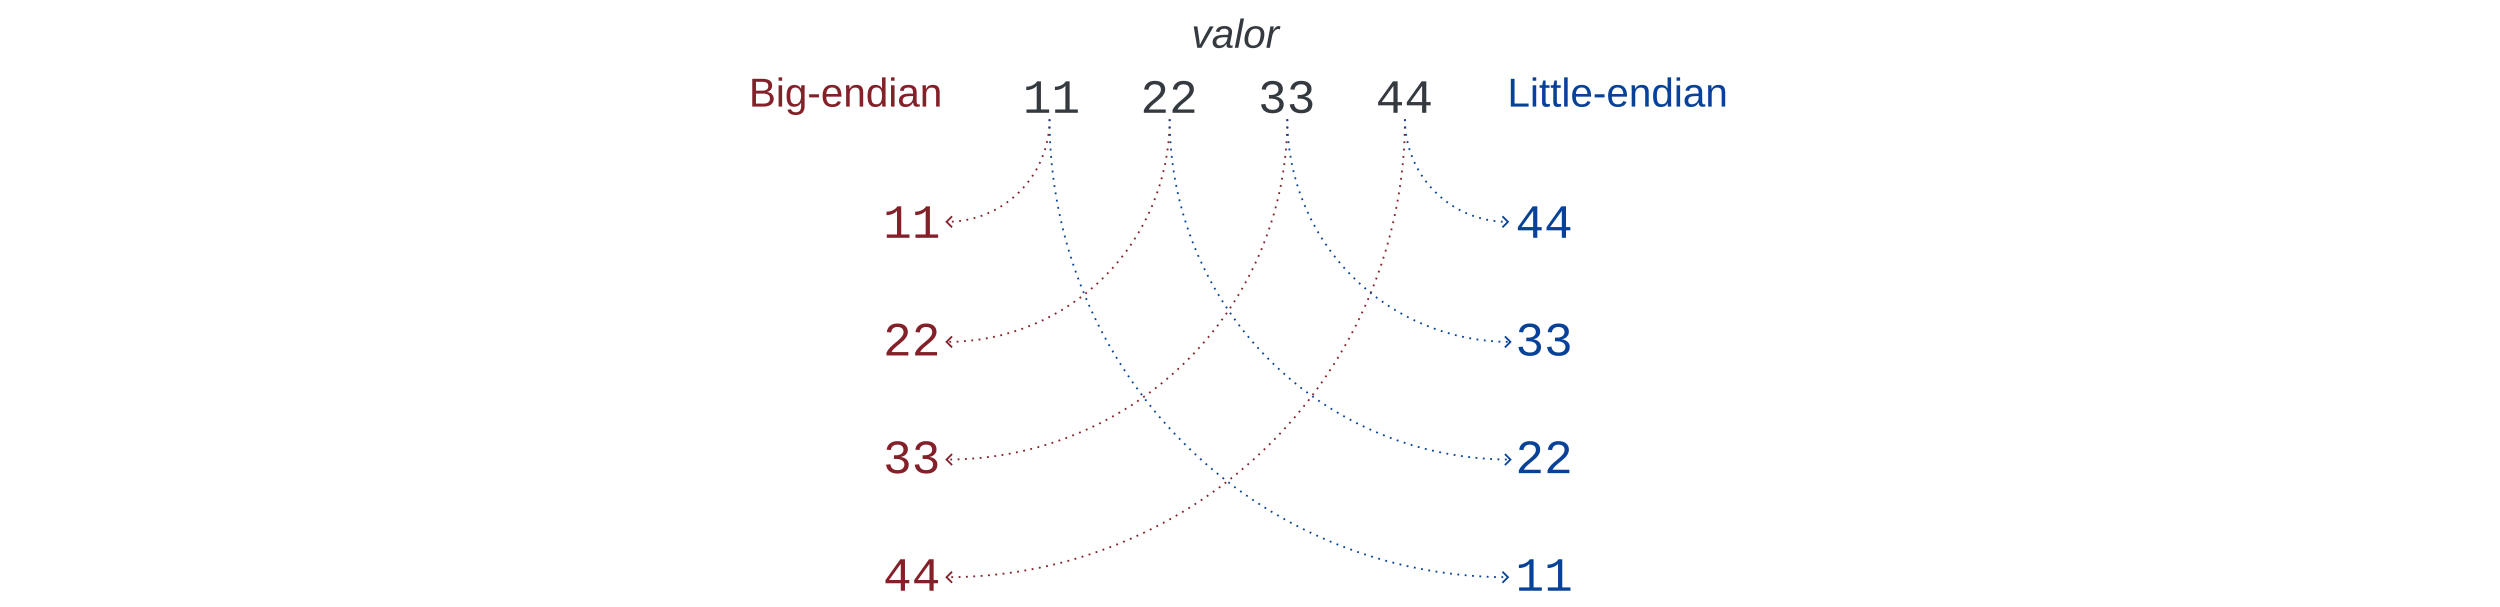
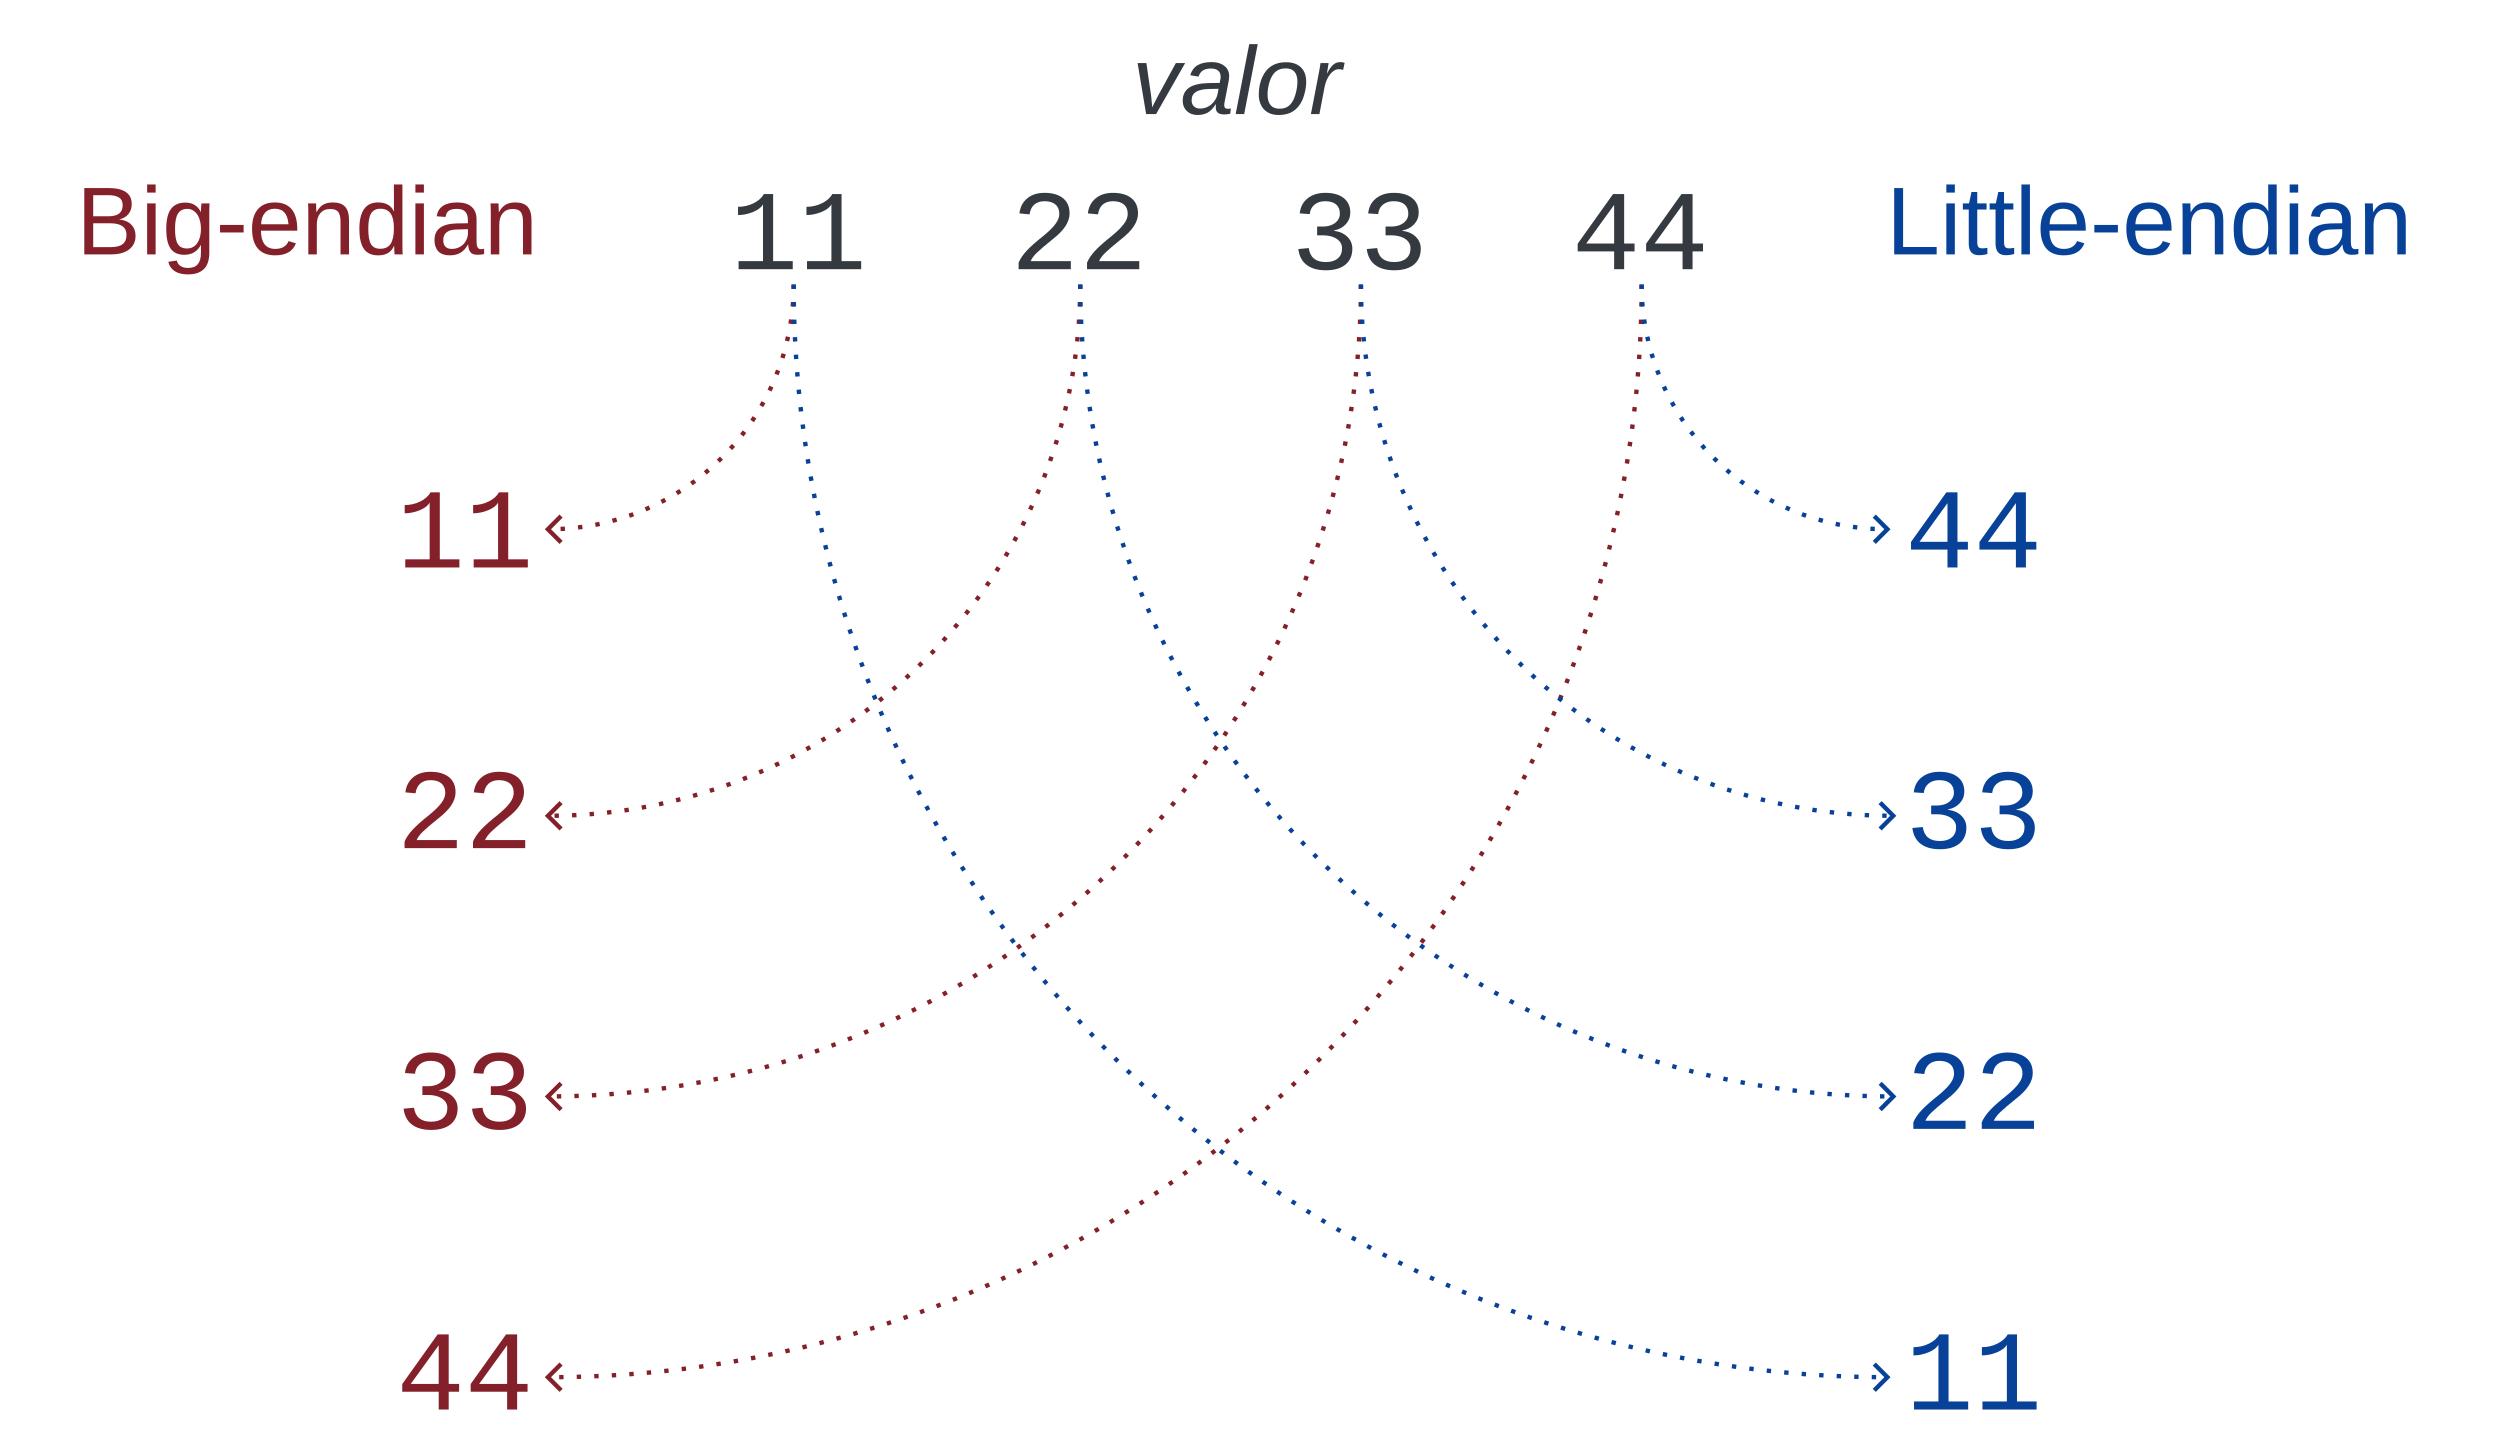
- <svg xmlns="http://www.w3.org/2000/svg" width="680" viewBox="0 0 680 165" version="1.1" id="svg23" height="165">
+ <svg xmlns="http://www.w3.org/2000/svg" width="285" viewBox="195 0 285 165" version="1.1" id="svg23" height="165">
  <defs id="defs2">
    <marker style="overflow:visible" id="ArrowWide" refX="0" refY="0" orient="auto-start-reverse" markerWidth="1" markerHeight="1" viewBox="0 0 1 1" preserveAspectRatio="xMidYMid">
      <path style="fill:none;stroke:context-stroke;stroke-width:1;stroke-linecap:butt" d="M 3,-3 0,0 3,3" transform="rotate(180,0.125,0)" id="path24" />
    </marker>
    <marker id="arr-big" markerWidth="6" markerHeight="6" refX="5" refY="3" orient="auto">
      <path d="M 0,0.5 5,3 0,5.5 Z" fill="#6c757d" id="path1" />
    </marker>
    <marker id="arr-little" markerWidth="6" markerHeight="6" refX="5" refY="3" orient="auto">
      <path d="M 0,0.5 5,3 0,5.5 Z" fill="#6c757d" id="path2" />
    </marker>
  </defs>
  <text x="336" y="13" font-family="'Liberation Sans', Arial, Helvetica, sans-serif" font-size="11px" fill="#6c757d" text-anchor="middle" font-style="italic" id="text2" style="fill:#343a40;fill-opacity:1">valor</text>
  <text x="230" y="29" font-family="'Liberation Sans', Arial, Helvetica, sans-serif" font-size="11px" fill="#343a40" text-anchor="middle" id="text3" style="fill:#842029;fill-opacity:1;stroke:none">Big-endian</text>
  <text x="440" y="29" font-family="'Liberation Sans', Arial, Helvetica, sans-serif" font-size="11px" fill="#343a40" text-anchor="middle" id="text4" style="fill:#084298;fill-opacity:1;stroke:none">Little-endian</text>
  <text x="286" y="27" font-family="'Liberation Mono', 'Courier New', Courier, monospace" font-size="13px" fill="#343a40" text-anchor="middle" dominant-baseline="middle" id="text5" style="fill:#343a40;fill-opacity:1">11</text>
  <text x="318" y="27" font-family="'Liberation Mono', 'Courier New', Courier, monospace" font-size="13px" fill="#343a40" text-anchor="middle" dominant-baseline="middle" id="text6">22</text>
  <text x="350" y="27" font-family="'Liberation Mono', 'Courier New', Courier, monospace" font-size="13px" fill="#343a40" text-anchor="middle" dominant-baseline="middle" id="text7" style="fill:#343a40;fill-opacity:1">33</text>
  <text x="382" y="27" font-family="'Liberation Mono', 'Courier New', Courier, monospace" font-size="13px" fill="#343a40" text-anchor="middle" dominant-baseline="middle" id="text8" style="fill:#343a40;fill-opacity:1">44</text>
  <text x="248" y="61" font-family="'Liberation Mono', 'Courier New', Courier, monospace" font-size="13px" fill="#343a40" text-anchor="middle" dominant-baseline="middle" id="text9" style="fill:#842029;fill-opacity:1;stroke:none">11</text>
  <text x="248" y="93" font-family="'Liberation Mono', 'Courier New', Courier, monospace" font-size="13px" fill="#343a40" text-anchor="middle" dominant-baseline="middle" id="text10" style="fill:#842029;fill-opacity:1;stroke:none">22</text>
  <text x="248" y="125" font-family="'Liberation Mono', 'Courier New', Courier, monospace" font-size="13px" fill="#343a40" text-anchor="middle" dominant-baseline="middle" id="text11" style="fill:#842029;fill-opacity:1;stroke:none">33</text>
  <text x="248" y="157" font-family="'Liberation Mono', 'Courier New', Courier, monospace" font-size="13px" fill="#343a40" text-anchor="middle" dominant-baseline="middle" id="text12" style="fill:#842029;fill-opacity:1;stroke:none">44</text>
  <text x="420" y="61" font-family="'Liberation Mono', 'Courier New', Courier, monospace" font-size="13px" fill="#343a40" text-anchor="middle" dominant-baseline="middle" id="text13" style="fill:#084298;fill-opacity:1;stroke:none;stroke-opacity:1">44</text>
  <text x="420" y="93" font-family="'Liberation Mono', 'Courier New', Courier, monospace" font-size="13px" fill="#343a40" text-anchor="middle" dominant-baseline="middle" id="text14" style="fill:#084298;fill-opacity:1;stroke:none">33</text>
  <text x="420" y="125" font-family="'Liberation Mono', 'Courier New', Courier, monospace" font-size="13px" fill="#343a40" text-anchor="middle" dominant-baseline="middle" id="text15" style="fill:#084298;fill-opacity:1;stroke:none">22</text>
  <text x="420" y="157" font-family="'Liberation Mono', 'Courier New', Courier, monospace" font-size="13px" fill="#343a40" text-anchor="middle" dominant-baseline="middle" id="text16" style="fill:#084298;fill-opacity:1;stroke:none">11</text>
  <path id="path23" style="fill:none;stroke:#842029;stroke-width:0.5;stroke-dasharray:0.5,1.5;stroke-opacity:1;marker-end:url(#ArrowWide);stroke-dashoffset:0" d="m 285.484,32.437 a 27.897,27.897 0 0 1 -8.171,19.726 27.897,27.897 0 0 1 -19.726,8.171" />
  <path id="path25" style="fill:none;stroke:#842029;stroke-width:0.5;stroke-dasharray:0.5,1.5;stroke-opacity:1;marker-end:url(#ArrowWide);stroke-dashoffset:0" d="M 318.149,32.437 A 60.563,60.563 0 0 1 300.411,75.262 60.563,60.563 0 0 1 257.586,93" />
  <path id="path26" style="fill:none;stroke:#842029;stroke-width:0.5;stroke-dasharray:0.5,1.5;stroke-opacity:1;marker-end:url(#ArrowWide);stroke-dashoffset:0" d="M 350.149,32.437 A 92.563,92.563 0 0 1 323.038,97.889 92.563,92.563 0 0 1 257.586,125" />
  <path id="path27" style="fill:none;stroke:#842029;stroke-width:0.5;stroke-dasharray:0.5,1.5;stroke-opacity:1;marker-end:url(#ArrowWide);stroke-dashoffset:0" d="M 382.149,32.437 A 124.563,124.563 0 0 1 345.666,120.516 124.563,124.563 0 0 1 257.586,157" />
  <path id="path29" style="fill:none;stroke:#084298;stroke-width:0.5;stroke-dasharray:0.5,1.5;stroke-opacity:1;marker-end:url(#ArrowWide);stroke-dashoffset:0" d="m 382.143,32.437 a 27.897,27.897 0 0 0 8.171,19.726 27.897,27.897 0 0 0 19.726,8.171" />
  <path id="path30" style="fill:none;stroke:#084298;stroke-width:0.5;stroke-dasharray:0.5,1.5;stroke-opacity:1;marker-end:url(#ArrowWide);stroke-dashoffset:0" d="M 285.478,32.437 A 124.563,124.563 0 0 0 321.962,120.516 124.563,124.563 0 0 0 410.041,157" />
  <path id="path32" style="fill:none;stroke:#084298;stroke-width:0.5;stroke-dasharray:0.5,1.5;stroke-opacity:1;marker-end:url(#ArrowWide);stroke-dashoffset:0" d="M 318.151,32.437 A 92.563,92.563 0 0 0 345.262,97.889 92.563,92.563 0 0 0 410.714,125" />
  <path id="path33" style="fill:none;stroke:#084298;stroke-width:0.5;stroke-dasharray:0.5,1.5;stroke-opacity:1;marker-end:url(#ArrowWide);stroke-dashoffset:0" d="M 350.141,32.437 A 60.563,60.563 0 0 0 367.88,75.262 60.563,60.563 0 0 0 410.704,93" />
</svg>
